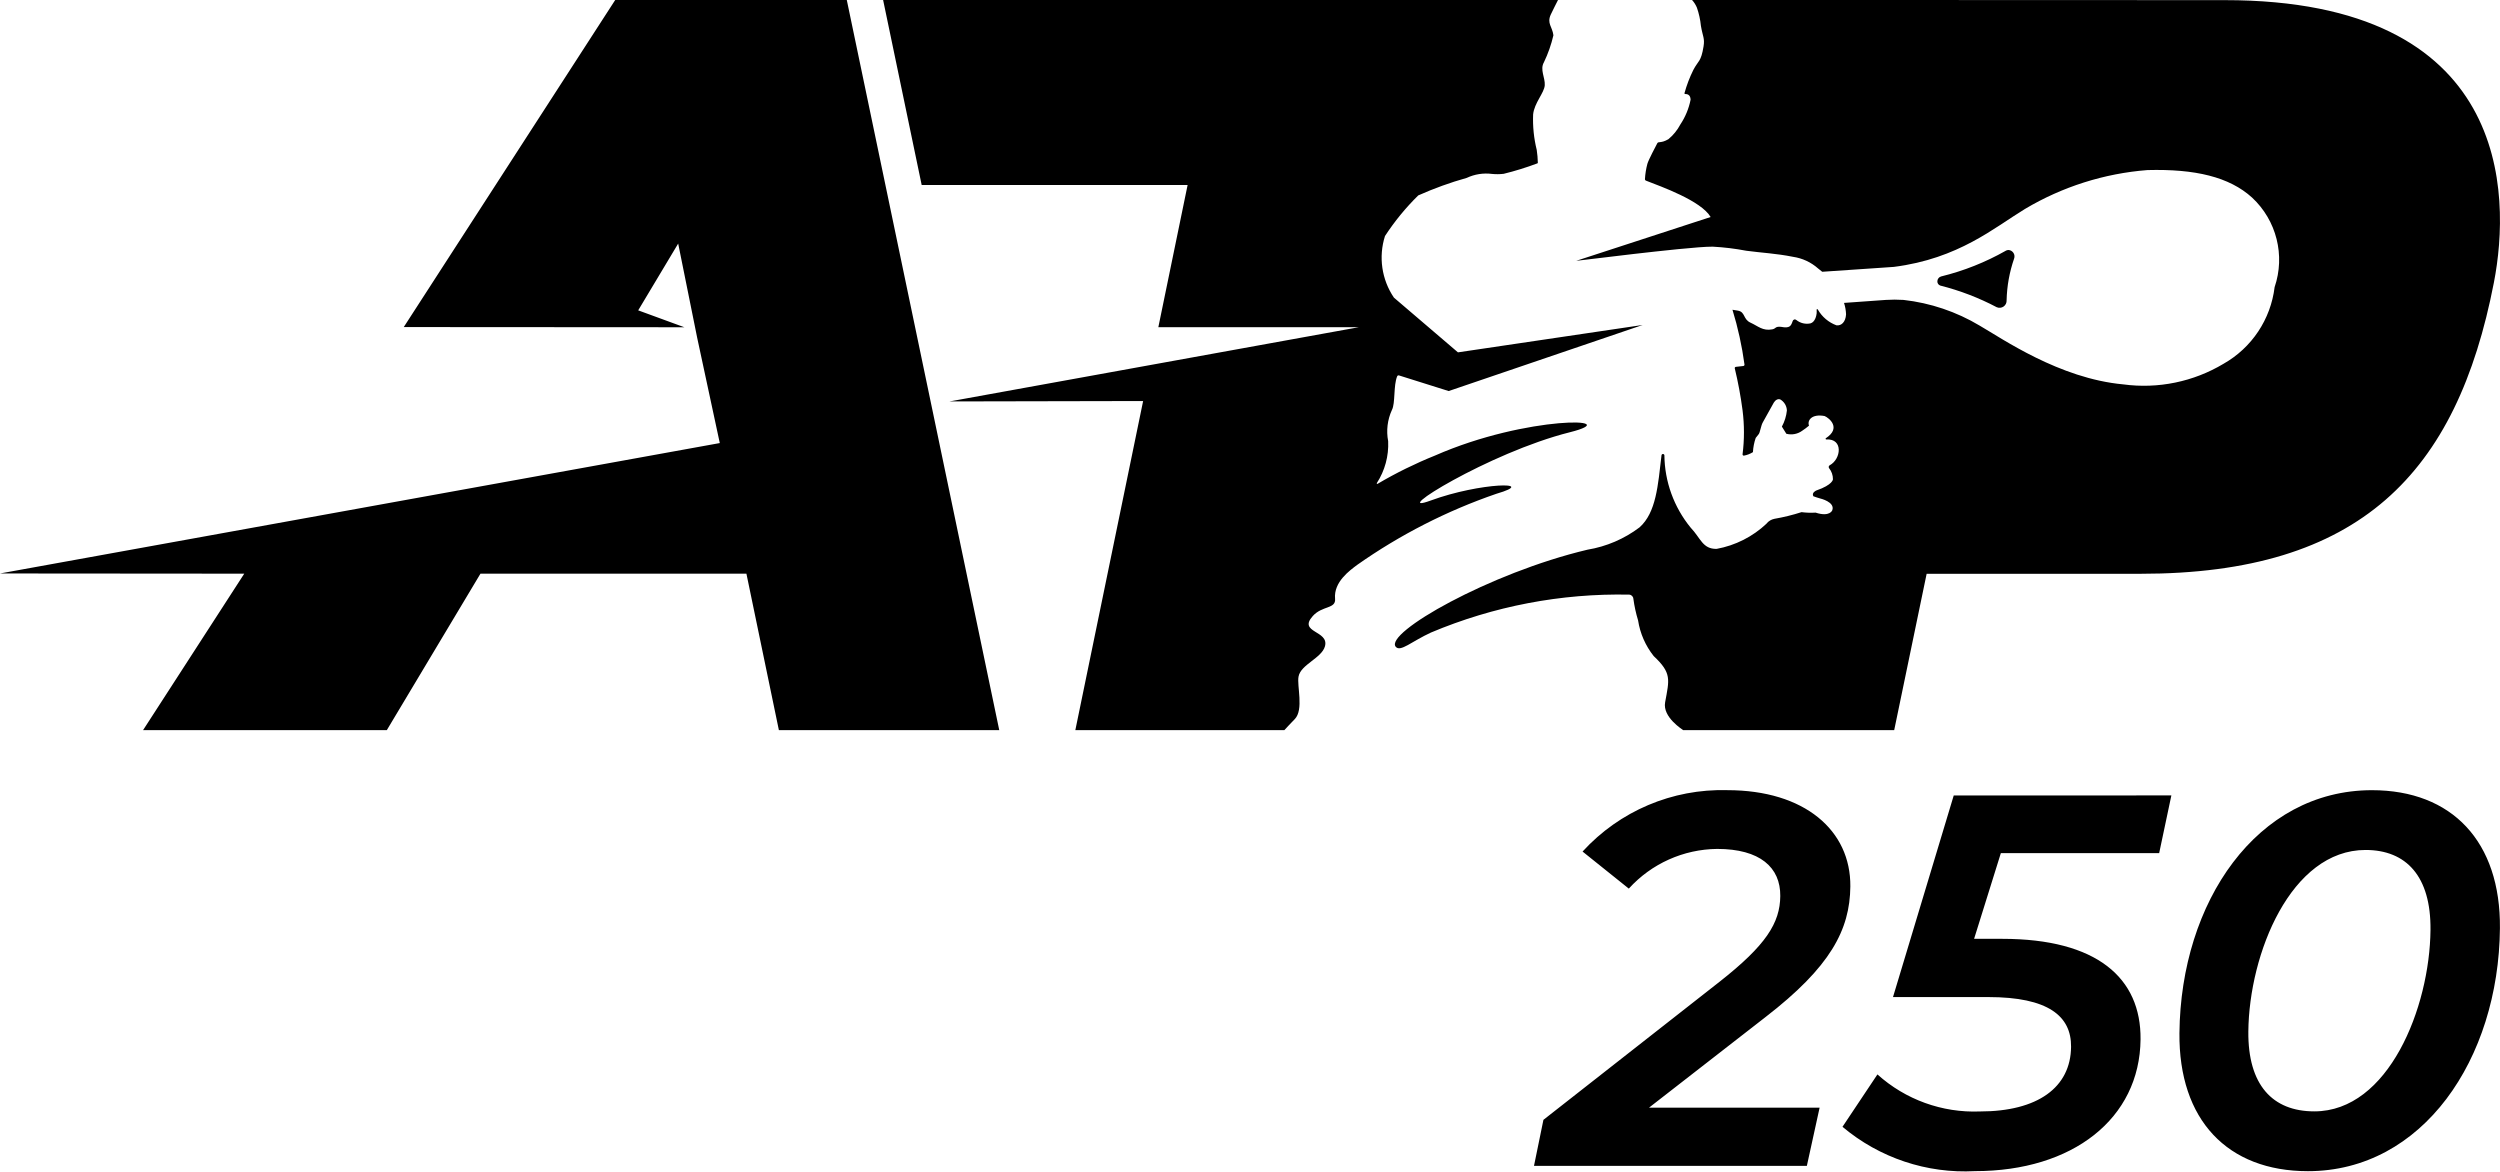
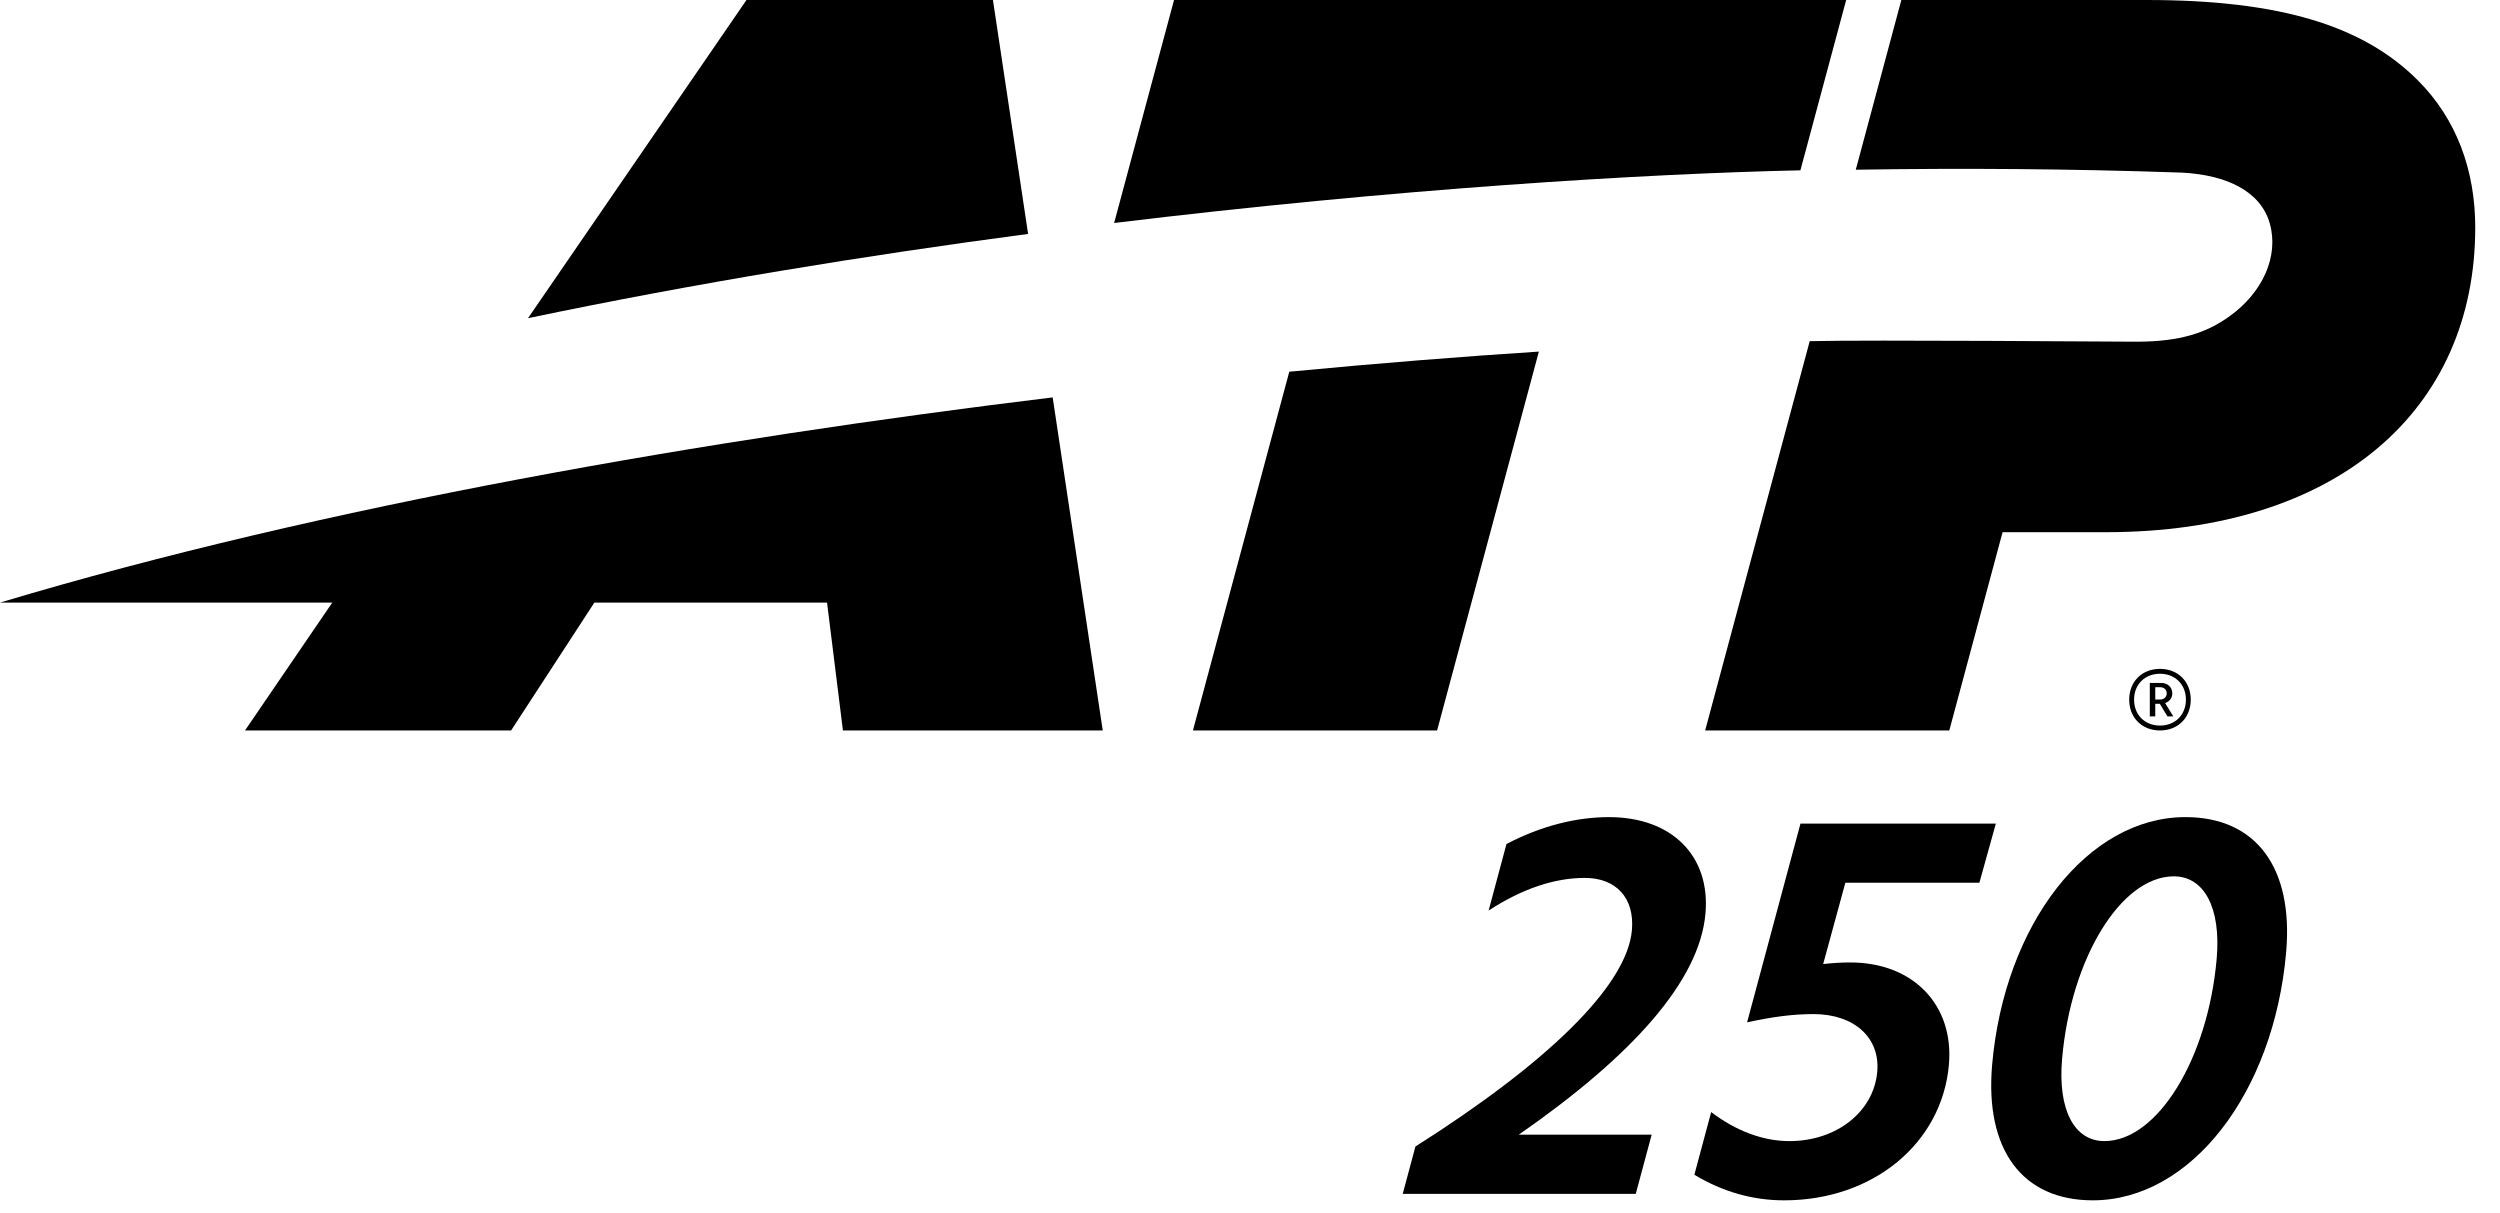
- <svg xmlns="http://www.w3.org/2000/svg" viewBox="0 0 112.116 52.522">
-   <defs>
-     <clipPath id="clip-path">
-       <path id="Path_97" data-name="Path 97" d="M185.272,92.153l-2.724,9.041h4.277c2.685,0,3.722.854,3.709,2.23-.017,1.827-1.5,2.9-4.091,2.9a6.485,6.485,0,0,1-4.593-1.661l-1.567,2.349A8.518,8.518,0,0,0,186.228,109c4.372,0,7.388-2.35,7.422-5.909.027-2.753-1.953-4.509-6.206-4.509h-1.259l1.2-3.844h7.1l.547-2.587Zm-16.644,2.516L170.7,96.33a5.422,5.422,0,0,1,3.961-1.78c1.925,0,2.844.83,2.832,2.112-.011,1.21-.639,2.207-2.722,3.844l-7.9,6.194-.423,2.064h12.237l.572-2.61h-7.651l5.218-4.058c2.921-2.254,3.792-3.915,3.811-5.862.024-2.515-2.05-4.319-5.519-4.319a8.466,8.466,0,0,0-6.49,2.753m29.858,8.068c.033-3.488,1.907-8.139,5.257-8.139,1.83,0,2.935,1.186,2.912,3.584-.033,3.488-1.884,8.139-5.21,8.139-1.876,0-2.982-1.187-2.959-3.583m-3.09.071c-.037,3.892,2.151,6.194,5.762,6.194,5.133,0,8.555-5.007,8.611-10.892.037-3.892-2.151-6.194-5.739-6.194-5.156,0-8.578,5.007-8.634,10.892" transform="translate(-166.451 -91.916)" fill="currentColor" />
-     </clipPath>
-     <clipPath id="clip-path-2">
-       <path id="Path_98" data-name="Path 98" d="M93.1,19.051A11.348,11.348,0,0,1,90.207,20.2a.229.229,0,0,0-.17.209.193.193,0,0,0,.129.2,11.438,11.438,0,0,1,2.532.971.317.317,0,0,0,.444-.311,6.153,6.153,0,0,1,.335-1.864.289.289,0,0,0-.246-.391.277.277,0,0,0-.132.035M30.745,7.8,21.26,22.471l12.584.008-2.07-.758,1.793-2.995.853,4.229,1.013,4.718L3.153,33.521l10.954.009L9.569,40.547H20.5l4.2-7.017H36.627l1.456,7.017h9.883L41.128,7.8Zm12.012,0,1.73,8.3H56.413L55.1,22.478l8.987,0L45.739,25.806l8.679-.018L51.378,40.547h9.374c.132-.145.284-.308.466-.494.413-.423.09-1.5.17-1.909.1-.541,1.038-.826,1.184-1.355.2-.72-1.224-.6-.546-1.358.424-.476,1.045-.31,1-.778-.069-.759.673-1.275.985-1.512a24.944,24.944,0,0,1,6.25-3.194c1.935-.564-.732-.511-2.938.3-2,.735,2.593-2.146,6.232-3.059,2.592-.65-1.9-.776-6.047,1.045A19.057,19.057,0,0,0,64.935,29.5a.025.025,0,0,1-.037-.032,3.185,3.185,0,0,0,.509-1.88,2.306,2.306,0,0,1,.169-1.4c.159-.3.062-1.1.236-1.512a.067.067,0,0,1,.083-.036l2.226.7,8.7-2.963-8.284,1.228-2.873-2.456a3.2,3.2,0,0,1-.4-2.76,10.911,10.911,0,0,1,1.492-1.822,16,16,0,0,1,2.176-.787,2.05,2.05,0,0,1,1.135-.177,2.425,2.425,0,0,0,.52-.005,13.25,13.25,0,0,0,1.512-.469.029.029,0,0,0,.02-.029,4.372,4.372,0,0,0-.049-.573,5.692,5.692,0,0,1-.162-1.59c.049-.516.5-.967.522-1.311s-.228-.7-.037-1.031a5.821,5.821,0,0,0,.425-1.211c-.05-.389-.3-.528-.119-.927.094-.211.256-.508.326-.656Zm36.276,0a1.209,1.209,0,0,1,.22.345,3.556,3.556,0,0,1,.18.819c.081.479.177.549.119.915-.112.708-.241.64-.457,1.057a5.731,5.731,0,0,0-.4,1.048.029.029,0,0,0,.031.035c.078,0,.237.015.244.255a3.086,3.086,0,0,1-.461,1.114,2.153,2.153,0,0,1-.534.657c-.34.2-.446.084-.5.185s-.391.741-.442.916a3.417,3.417,0,0,0-.11.686.071.071,0,0,0,.046.072c.685.268,2.47.9,2.9,1.631L73.84,19.5c.844-.1,1.772-.215,2.593-.309,1.124-.128,2.943-.332,3.528-.326a11.086,11.086,0,0,1,1.506.183c.707.095,1.337.12,2.1.273a2.162,2.162,0,0,1,1.121.522c.032.022.185.148.185.148.932-.066,2.372-.157,2.677-.182.156-.013.475-.029.536-.037,2.905-.369,4.5-1.76,5.883-2.6a12.665,12.665,0,0,1,5.491-1.742c2.134-.056,3.669.305,4.692,1.235a3.81,3.81,0,0,1,1.009,4.016,4.581,4.581,0,0,1-2.287,3.434,6.948,6.948,0,0,1-4.5.926c-2.867-.263-5.429-2.053-6.442-2.636a8.5,8.5,0,0,0-3.414-1.152,5.981,5.981,0,0,0-.79,0c-.091.008-1.186.083-1.877.134a1.872,1.872,0,0,1,.091.514c-.021.351-.215.519-.43.492a1.6,1.6,0,0,1-.831-.7c-.014-.03-.058-.043-.058,0s.006.111,0,.163c-.01.1-.068.39-.276.449a.757.757,0,0,1-.633-.15.1.1,0,0,0-.165.045c-.075.213-.118.34-.521.261-.276-.029-.218.078-.395.112-.429.082-.637-.146-.977-.3s-.227-.481-.565-.539c-.066-.011-.179-.033-.243-.04a15.463,15.463,0,0,1,.539,2.457.059.059,0,0,1-.051.066L81,24.255a.055.055,0,0,0-.049.065,18.033,18.033,0,0,1,.35,1.889,7.82,7.82,0,0,1,0,1.964.055.055,0,0,0,.065.063,1.155,1.155,0,0,0,.4-.156,2.317,2.317,0,0,1,.124-.637A1.6,1.6,0,0,1,82,27.305a.269.269,0,0,0,.062-.108l.09-.316a.639.639,0,0,1,.057-.137l.474-.852s.11-.233.3-.181a.6.6,0,0,1,.306.5,1.947,1.947,0,0,1-.225.724l.2.321a.845.845,0,0,0,.716-.139,3.059,3.059,0,0,0,.3-.225c-.088-.237.123-.54.7-.431.2.084.761.531.058.993a.031.031,0,0,0,.019.057c.767-.046.67.88.15,1.159a.088.088,0,0,0-.027.128.791.791,0,0,1,.174.5s0,.244-.742.5c0,0-.228.092-.137.26.091.033.19.068.307.1,0,0,.675.154.543.527,0,0-.108.316-.749.107a3.364,3.364,0,0,1-.631-.021,8.995,8.995,0,0,1-1.22.3.606.606,0,0,0-.345.207l0,.005a4.424,4.424,0,0,1-2.245,1.136c-.629.008-.708-.478-1.166-.958a5.21,5.21,0,0,1-1.174-3.241.065.065,0,0,0-.129,0c-.159,1.351-.238,2.567-.986,3.234a5.3,5.3,0,0,1-2.331,1c-4.4,1.043-9.131,3.743-8.6,4.357.212.242.709-.242,1.578-.641a21.752,21.752,0,0,1,8.891-1.7.2.2,0,0,1,.186.187,6.144,6.144,0,0,0,.211.968,3.407,3.407,0,0,0,.7,1.6c.817.765.7,1.048.513,2.073-.126.671.792,1.229.816,1.254H88.1l1.456-7.017h9.6c9.813,0,14.174-4.479,15.839-13.06.774-3.989.75-12.666-12.072-12.666Z" transform="translate(-3.153 -7.803)" fill="currentColor" />
-     </clipPath>
-   </defs>
-   <g id="Group_1964" data-name="Group 1964" transform="translate(-3.153 -7.803)">
-     <g id="Group_1961" data-name="Group 1961" transform="translate(71.95 43.24)">
-       <g id="Group_1960" data-name="Group 1960" clip-path="url(#clip-path)">
-         <rect id="Rectangle_63" data-name="Rectangle 63" width="48.265" height="22.173" transform="translate(-3.103 -2.639)" fill="currentColor" />
-       </g>
-     </g>
-     <g id="Group_1963" data-name="Group 1963" transform="translate(3.153 7.803)">
-       <g id="Group_1962" data-name="Group 1962" clip-path="url(#clip-path-2)">
-         <rect id="Rectangle_64" data-name="Rectangle 64" width="116.072" height="36.031" transform="translate(-1.328 -3.287)" fill="currentColor" />
+ <svg xmlns="http://www.w3.org/2000/svg" width="100%" height="100%" viewBox="0 0 101 49" version="1.1" xml:space="preserve" style="fill-rule:evenodd;clip-rule:evenodd;stroke-linejoin:round;stroke-miterlimit:2;">
+   <g transform="matrix(6.63918e-17,1.08426,-1.08426,6.63918e-17,71.2064,3.24627)">
+     <path d="M0,-24.418C-2.022,-22.396 -2.994,-19.325 -2.994,-14.309L-2.994,-5.172L3.33,-3.474C3.266,-7.42 3.294,-11.475 3.438,-15.627C3.524,-17.296 4.134,-18.564 5.335,-18.901C6.558,-19.246 7.917,-18.633 8.805,-17.381C9.399,-16.543 9.738,-15.583 9.738,-13.923C9.738,-13.063 9.663,-4.076 9.718,-1.758L24.223,2.138L24.223,-6.959L16.836,-8.944L16.836,-12.792C16.836,-21.424 12.286,-26.556 5.482,-26.556C3.344,-26.556 1.438,-25.856 0,-24.418" style="fill-rule:nonzero;" />
+   </g>
+   <g transform="matrix(0.692719,-0.834124,-0.834124,-0.692719,25.5934,-2.35104)">
+     <path d="M1.02,-18.265C-3.442,-14.141 -8.286,-9.92 -13.3,-5.936L1.02,-4.624L6.888,-11.689L1.02,-18.265Z" style="fill-rule:nonzero;" />
+   </g>
+   <g transform="matrix(6.63918e-17,1.08426,-1.08426,6.63918e-17,3.16291e-16,29.5102)">
+     <path d="M0,-41.089L0,-31.408L-4.764,-30.816L-4.764,-22.147L0,-19.044L0,-9.129L-4.764,-12.381L-4.764,0C-8.385,-12.066 -10.861,-26.477 -12.41,-39.223L0,-41.089Z" style="fill-rule:nonzero;" />
+   </g>
+   <g transform="matrix(-1.00249,0.413085,0.413085,1.00249,60.328,16.3895)">
+     <path d="M6.545,-4.066C3.33,-3.087 0.341,-2.123 -2.339,-1.216L6.545,10.391L14.957,6.925L6.545,-4.066Z" style="fill-rule:nonzero;" />
+   </g>
+   <g transform="matrix(-0.281335,1.04713,1.04713,0.281335,75.2474,3.99127)">
+     <path d="M-3.396,-1.545L3.175,-1.545C4.806,-7.131 7.753,-15.929 11.705,-25.731L3.102,-25.731L-3.396,-1.545Z" style="fill-rule:nonzero;" />
+   </g>
+   <g transform="matrix(6.63918e-17,1.08426,-1.08426,6.63918e-17,68.59,46.3187)">
+     <path d="M0,10.52C-3.068,5.679 -5.956,2.639 -8.061,2.454C-9.265,2.349 -10.008,3.047 -10.008,4.209C-10.008,5.353 -9.594,6.56 -8.792,7.793L-11.271,7.128C-11.953,5.825 -12.273,4.513 -12.273,3.31C-12.273,0.963 -10.828,-0.474 -8.683,-0.287C-6.177,-0.068 -3.389,2.422 -0.44,6.671L-0.44,1.718L1.765,2.311L1.765,10.994L0,10.52Z" style="fill-rule:nonzero;" />
+   </g>
+   <g transform="matrix(6.63918e-17,1.08426,-1.08426,6.63918e-17,69.1175,35.6637)">
+     <path d="M0,-10.006L0,-5.012L3.029,-4.186C2.988,-4.55 2.969,-4.873 2.969,-5.194C2.969,-7.54 4.553,-9.066 6.779,-8.871C9.707,-8.615 11.833,-6.043 11.833,-2.733C11.833,-1.571 11.522,-0.453 10.879,0.614L8.544,-0.013C9.245,-0.934 9.626,-1.944 9.626,-2.927C9.626,-4.672 8.544,-6.07 7.039,-6.201C5.775,-6.312 4.893,-5.347 4.893,-3.823C4.893,-3.04 5,-2.272 5.201,-1.351L-2.205,-3.34L-2.205,-10.62L0,-10.006Z" style="fill-rule:nonzero;" />
+   </g>
+   <g transform="matrix(6.63918e-17,1.08426,-1.08426,6.63918e-17,87.824,46.1004)">
+     <path d="M0,2.588C0,0.623 -3.048,-1.268 -6.797,-1.596C-8.703,-1.763 -9.865,-1.123 -9.865,-0C-9.865,1.965 -6.818,3.837 -3.068,4.164C-1.163,4.331 0,3.71 0,2.588M-12.072,-0.433C-12.072,-3.061 -10.187,-4.46 -7.038,-4.184C-1.785,-3.724 2.207,-0.628 2.207,3.021C2.207,5.649 0.321,7.048 -2.847,6.771C-8.081,6.313 -12.072,3.216 -12.072,-0.433" style="fill-rule:nonzero;" />
+   </g>
+   <g transform="matrix(6.63918e-17,1.08426,-1.08426,6.63918e-17,87.454,28.2606)">
+     <g>
+       <g>
+         <g>
+           <path d="M0,0.352L0,0.17C0,0.021 -0.101,-0.075 -0.229,-0.075C-0.363,-0.075 -0.459,0.021 -0.459,0.17L-0.459,0.352L0,0.352ZM-0.619,0.555L-0.619,0.139C-0.619,-0.112 -0.459,-0.283 -0.229,-0.283C-0.059,-0.283 0.074,-0.181 0.133,-0.016L0.629,-0.32L0.629,-0.102L0.16,0.181L0.16,0.352L0.629,0.352L0.629,0.555L-0.619,0.555ZM0.971,0.176C0.971,-0.39 0.571,-0.79 0.005,-0.79C-0.56,-0.79 -0.96,-0.39 -0.96,0.176C-0.96,0.741 -0.56,1.141 0.005,1.141C0.571,1.141 0.971,0.741 0.971,0.176M-1.142,0.176C-1.142,-0.496 -0.667,-0.971 0.005,-0.971C0.677,-0.971 1.153,-0.496 1.153,0.176C1.153,0.848 0.677,1.323 0.005,1.323C-0.667,1.323 -1.142,0.848 -1.142,0.176" style="fill-rule:nonzero;" />
+         </g>
      </g>
    </g>
  </g>
</svg>
